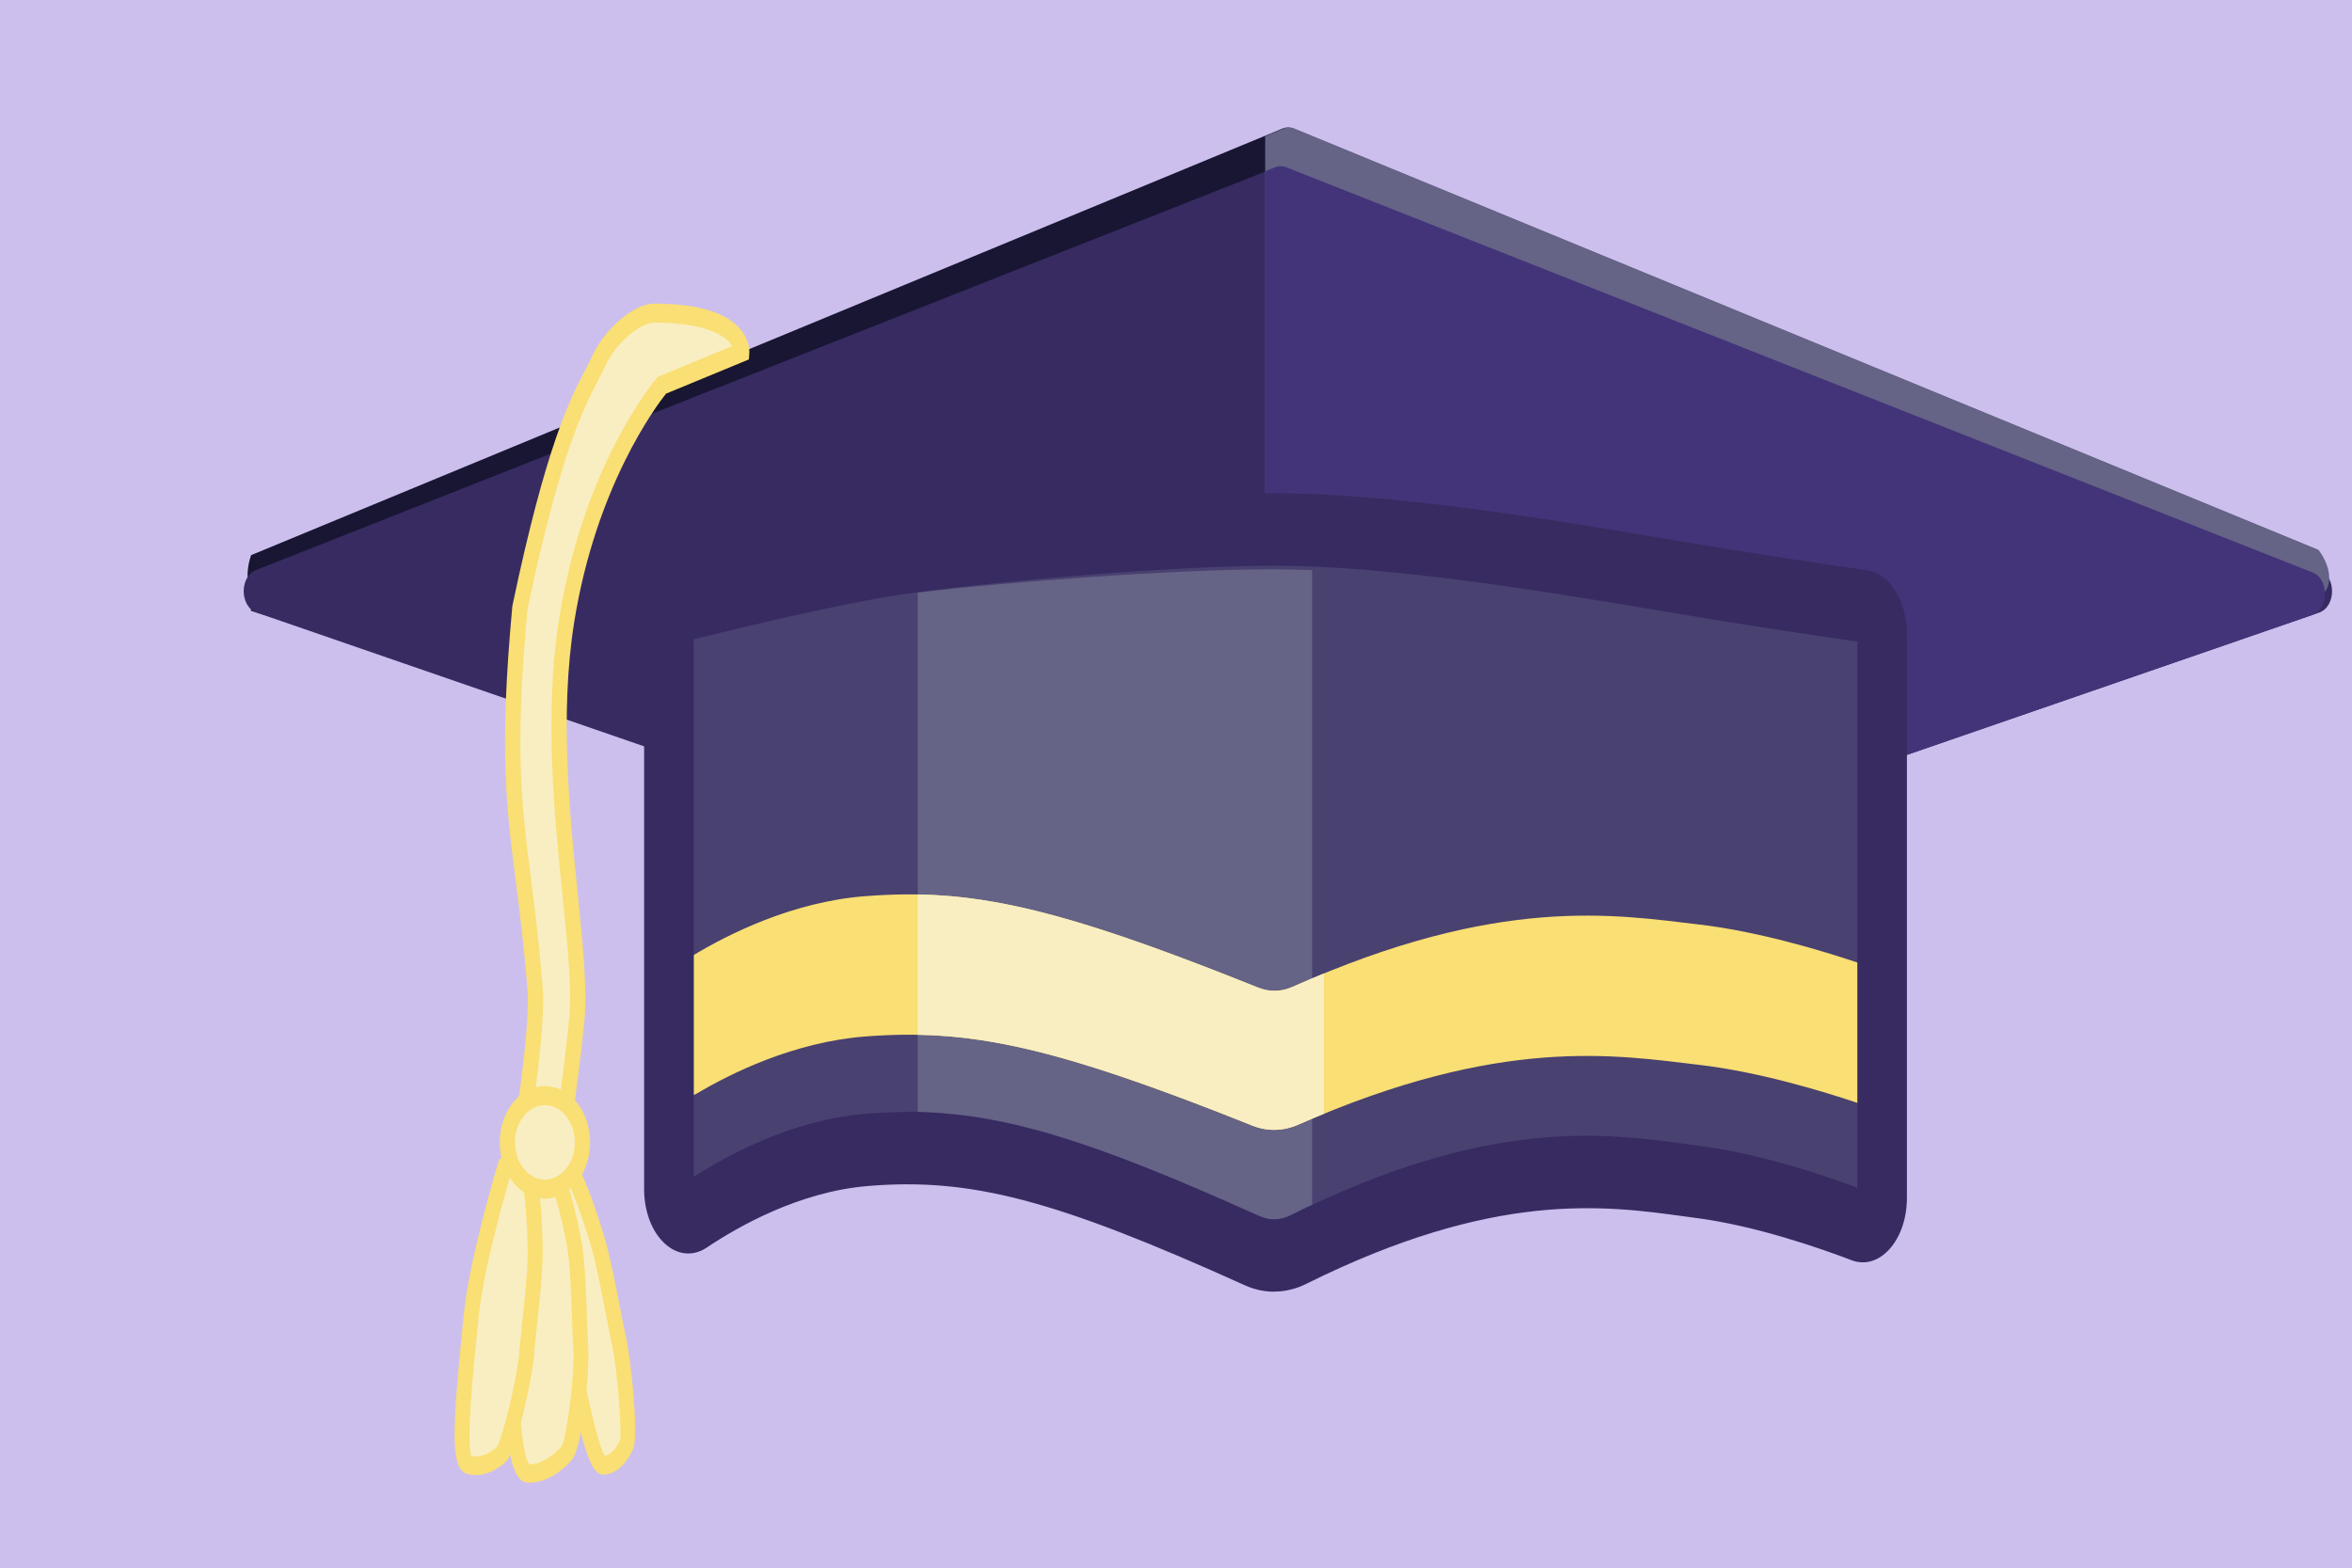
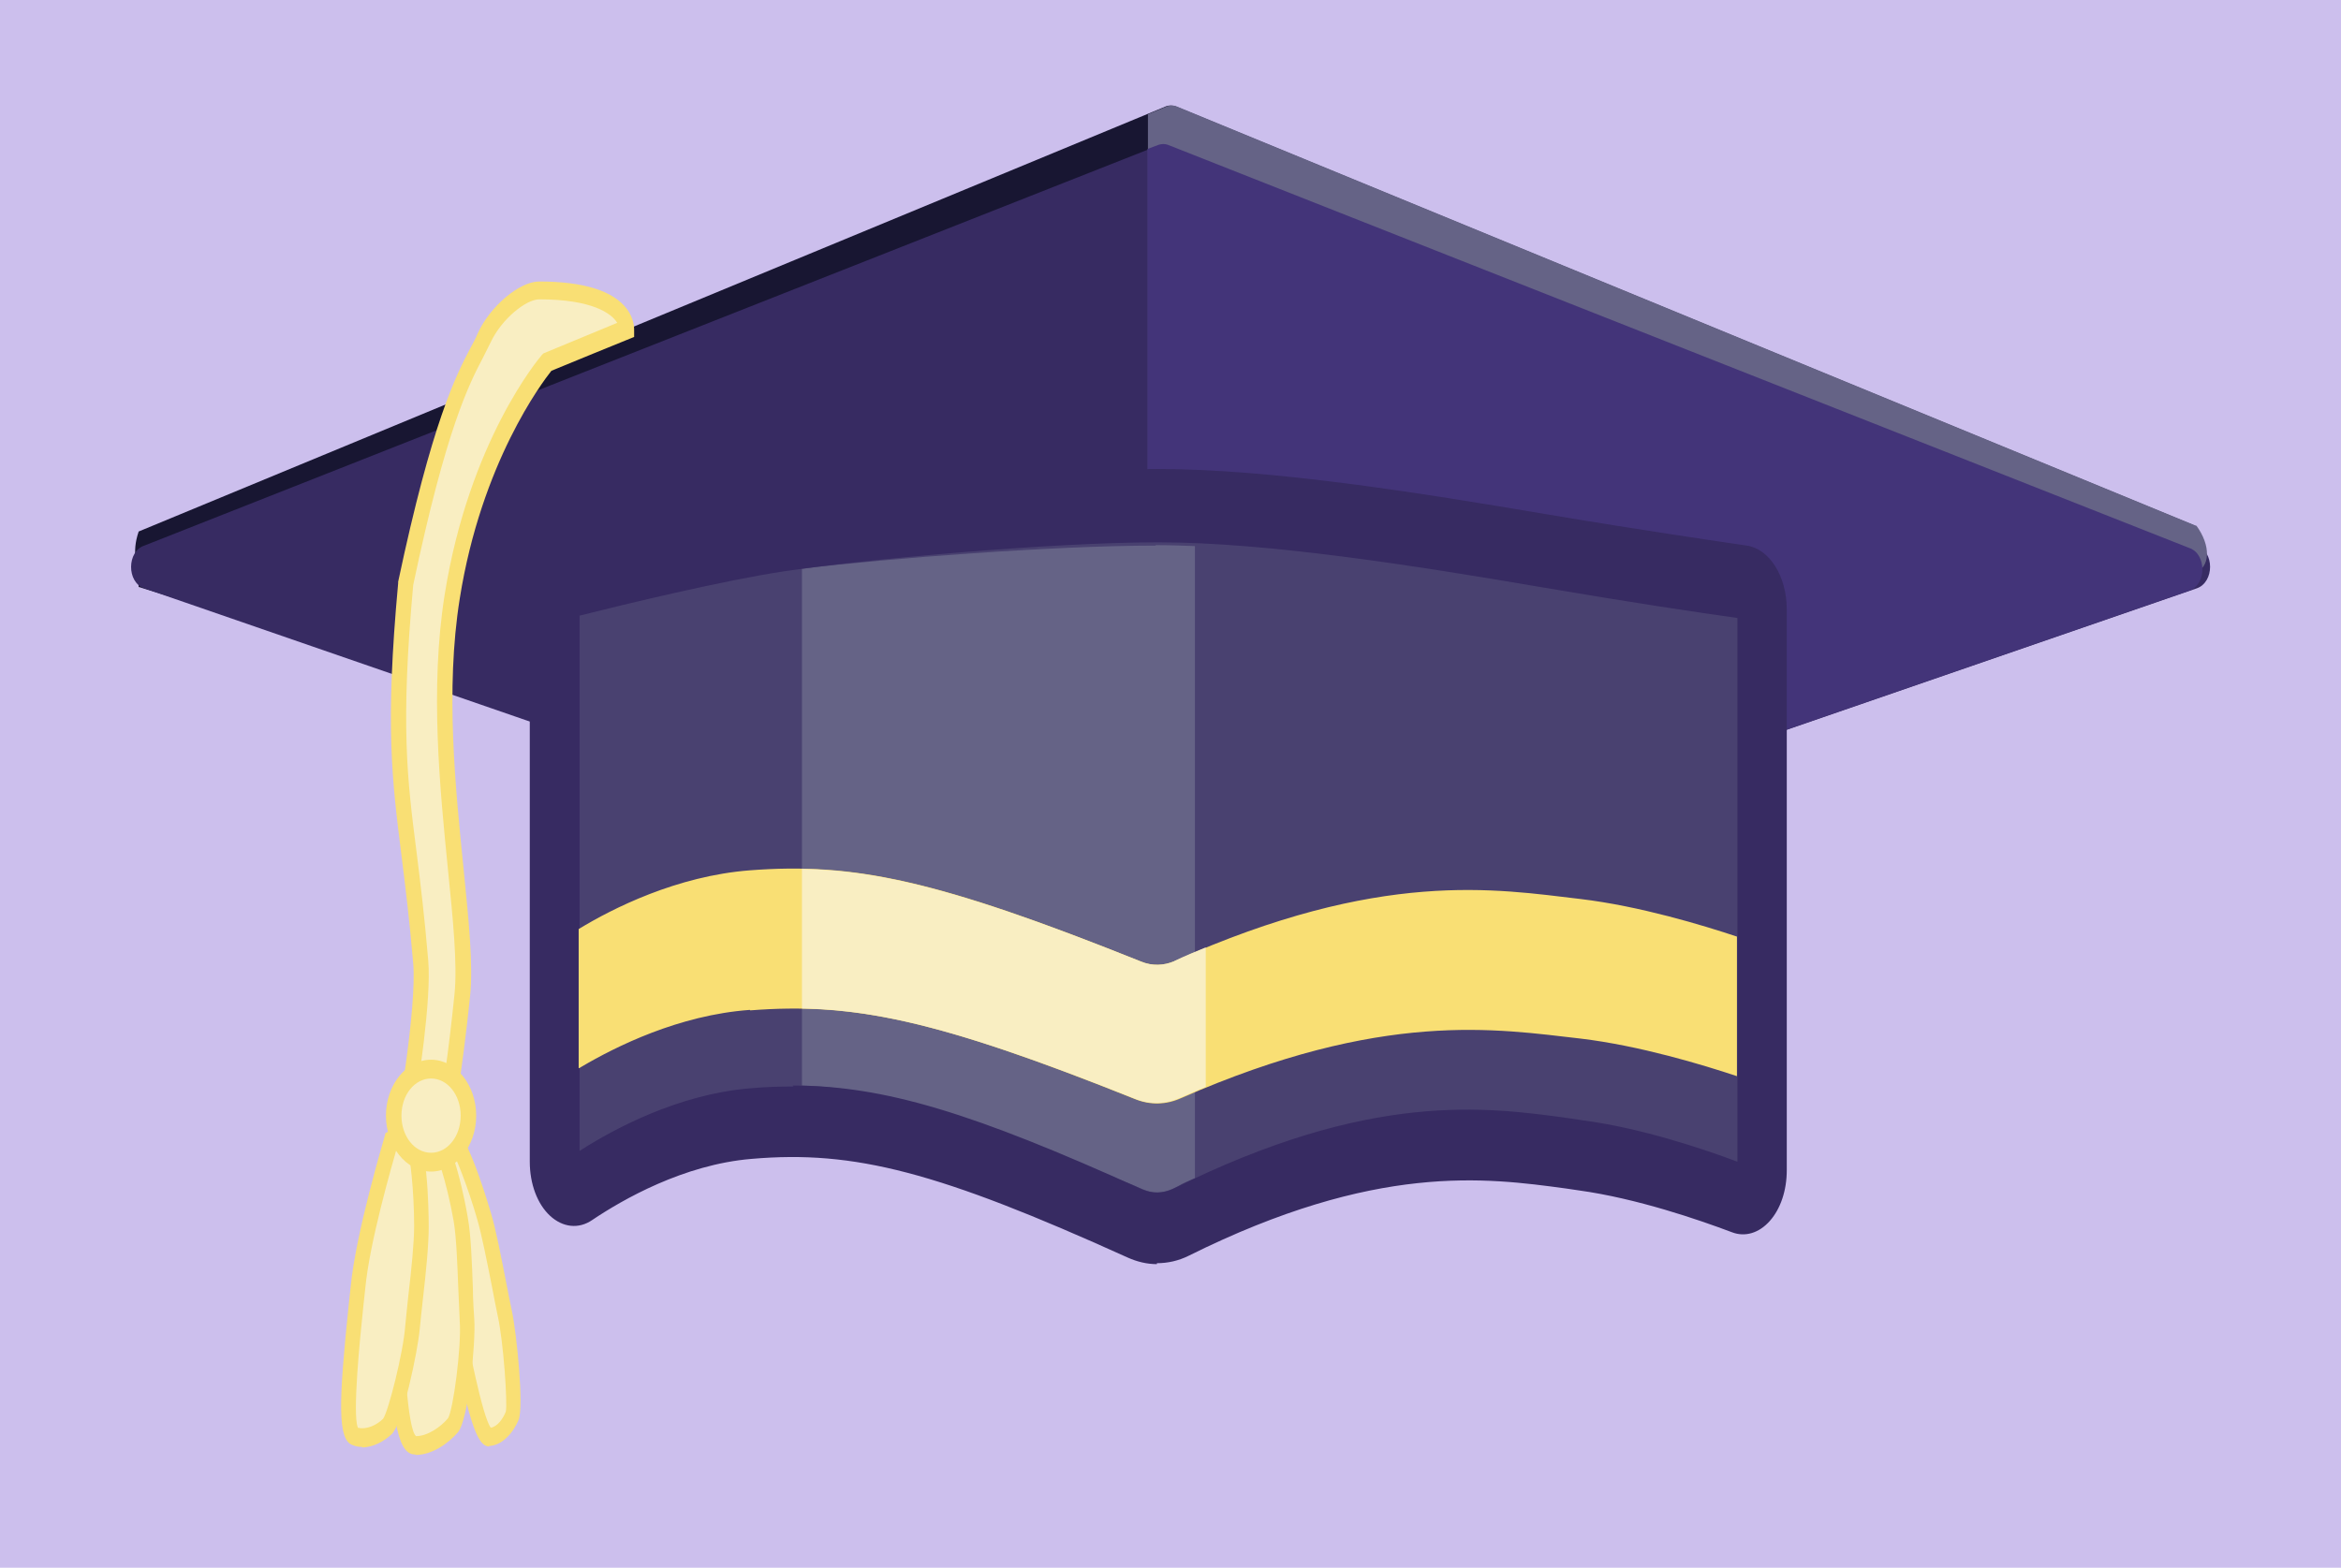
- <svg xmlns="http://www.w3.org/2000/svg" viewBox="0 0 498 332">
+ <svg xmlns="http://www.w3.org/2000/svg" id="Layer_1" data-name="Layer 1" version="1.1" viewBox="0 0 498 333.6">
  <defs>
    <style>
      .cls-1 {
        fill: #f9df74;
      }

-       .cls-1, .cls-2, .cls-3, .cls-4, .cls-5, .cls-6, .cls-7 {
+       .cls-1, .cls-2, .cls-3, .cls-4, .cls-5, .cls-6, .cls-7, .cls-8 {
        stroke-width: 0px;
      }

      .cls-2 {
        fill: #433479;
      }

      .cls-3 {
        fill: #372b62;
      }

-       .cls-8 {
+       .cls-4 {
        fill: #ccbfed;
-         stroke: #000;
-         stroke-miterlimit: 10;
-         stroke-width: 8px;
      }

-       .cls-4 {
+       .cls-5 {
        fill: #f9eec2;
      }

-       .cls-5 {
+       .cls-6 {
        fill: #181632;
      }

-       .cls-6 {
+       .cls-7 {
        fill: #494170;
      }

-       .cls-7 {
+       .cls-8 {
        fill: #656386;
      }
    </style>
  </defs>
  <g id="Backdrops">
-     <rect class="cls-8" x="-79" y="-715" width="681" height="1080" />
+     <rect class="cls-4" width="498" height="333.6" />
  </g>
  <g id="Home_Icon_2" data-name="Home Icon 2">
    <g id="Michael_Hat" data-name="Michael Hat">
      <g>
-         <path class="cls-5" d="M53.16,129.37c-.2-4.63-1.56-7.1,0-11.8L271.76,27.14c.61-.19,1.25-.19,1.86,0l217.04,89.3c3.12,4.12,3.14,8.96-.61,10.26l-217.36,70.75L53.16,129.37Z" />
-         <path class="cls-3" d="M271.68,204.77L54.38,129.75c-3.75-1.29-3.69-7.94.08-9.13l217.3-85.81c.61-.19,1.25-.19,1.86,0l217.3,85.81c3.77,1.19,3.83,7.84.08,9.13l-217.3,75.02c-.66.23-1.36.23-2.03,0Z" />
-         <path class="cls-7" d="M490.9,116.45L273.86,27.14c-.61-.19-1.25-.19-1.86,0l-4.12,1.7v167.04l5.05,1.57,217.36-70.75c3.75-1.29,3.73-6.14.61-10.26Z" />
-         <path class="cls-2" d="M489.4,121.14l-217.3-85.81c-.61-.19-1.25-.19-1.86,0l-2.38.94v168.23l2.3.79c.66.23,1.36.23,2.03,0l217.3-75.02c3.75-1.29,3.69-7.94-.08-9.13Z" />
-         <path class="cls-6" d="M398.5,253.7c0,3.92-2.54,6.78-5.15,5.79-7.19-2.74-20.78-7.43-33.45-9.11-17.69-2.36-42.02-7.1-85.05,14.3-3.14,1.56-6.54,1.64-9.71.21-42.4-19.17-59.96-23.22-81.9-21.34-15.11,1.3-28.49,8.8-35.79,13.7-2.73,1.83-5.83-1.06-5.83-5.43v-117.86c0-2.92,1.44-5.41,3.42-5.9,8.6-2.14,31.39-7.68,44.64-9.68,16.57-2.5,56.42-6.24,80.38-6.24s56.45,5.26,82.42,9.65c19.32,3.27,35.37,5.62,42.32,6.6,2.1.3,3.7,2.87,3.7,5.95v119.34Z" />
-         <path class="cls-7" d="M269.53,120.57c-21.74,0-56.56,2.73-75.21,4.9v110.04c17.46.4,35.52,7.16,70.28,21.12,2.86,1.2,5.04,2.9,9.86.17,1.15-.66,2.09-1.02,3.37-1.61V120.74c-2.85-.11-5.64-.17-8.3-.17Z" />
-         <path class="cls-3" d="M269.77,273.55c-2.09,0-4.18-.45-6.18-1.35-40.2-18.17-58.14-22.88-80.03-21.01-14.49,1.24-27.46,8.68-33.9,13.01-2.92,1.95-6.27,1.62-8.97-.9-2.7-2.52-4.31-6.81-4.31-11.49v-117.86c0-6.67,3.28-12.32,7.79-13.45,9.09-2.26,31.68-7.74,44.98-9.75,16.95-2.56,56.91-6.28,80.92-6.28s55.28,5.01,83.02,9.7c19.65,3.33,36.07,5.72,42.22,6.59,4.81.68,8.45,6.52,8.45,13.58v119.35c0,4.26-1.33,8.19-3.64,10.79-2.31,2.6-5.26,3.49-8.09,2.4-6.87-2.62-20.23-7.25-32.6-8.9l-2.66-.36c-17.03-2.34-40.36-5.54-80.21,14.28-2.18,1.09-4.49,1.63-6.79,1.63ZM192.32,235.48c19.54,0,38.45,5.84,74.39,22.09,2.08.94,4.37.89,6.45-.15,41.99-20.88,66.61-17.51,84.6-15.04l2.63.36c12.29,1.64,25.35,6,32.86,8.79v-115.66c-8-1.14-23.17-3.39-41.37-6.47-27.45-4.65-58.68-9.6-81.81-9.6s-63.11,3.67-79.84,6.2c-12.55,1.89-33.8,7.01-43.34,9.38v113.85c7.54-4.84,20.99-12.03,36.05-13.32,3.19-.27,6.29-.42,9.37-.42Z" />
-         <path class="cls-1" d="M183.26,219.5c21.93-1.67,39.49,1.92,81.9,18.88,3.17,1.27,6.57,1.19,9.71-.19,43.02-18.94,67.36-14.74,85.05-12.66,12.61,1.49,26.12,5.6,33.34,8.03v-29.72c-7.22-2.43-20.73-6.54-33.34-8.03-17.86-2.1-42.5-6.36-86.31,13.22-2.31,1.03-4.83,1.08-7.17.14-43.33-17.4-61.02-21.08-83.17-19.39-15.52,1.18-29.21,8.15-36.36,12.46v29.65c.19-.07.38-.16.57-.27,7.3-4.34,20.68-10.97,35.79-12.12Z" />
-         <path class="cls-4" d="M273.6,209.02c-2.31,1.03-4.83,1.08-7.17.14-35.96-14.44-54.26-19.42-72.11-19.74v29.72c17.63.31,35.71,5.18,70.83,19.23,3.17,1.27,6.57,1.19,9.71-.19,1.85-.81,3.65-1.57,5.44-2.3v-29.72c-2.19.9-4.41,1.84-6.7,2.86Z" />
+         <path class="cls-6" d="M29.5,124.9c-.2-4.6-1.6-7.1,0-11.8L248.1,22.6c.6-.2,1.2-.2,1.9,0l217,89.3c3.1,4.1,3.1,9-.6,10.3l-217.4,70.8L29.5,124.9Z" />
+         <path class="cls-3" d="M248,200.3L30.7,125.2c-3.8-1.3-3.7-7.9,0-9.1L248.1,30.3c.6-.2,1.2-.2,1.9,0l217.3,85.8c3.8,1.2,3.8,7.8,0,9.1l-217.3,75c-.7.2-1.4.2-2,0h0Z" />
+         <path class="cls-8" d="M467.2,111.9L250.2,22.6c-.6-.2-1.2-.2-1.9,0l-4.1,1.7v167l5,1.6,217.4-70.8c3.8-1.3,3.7-6.1.6-10.3h0Z" />
+         <path class="cls-2" d="M465.7,116.6L248.4,30.8c-.6-.2-1.2-.2-1.9,0l-2.4.9v168.2l2.3.8c.7.2,1.4.2,2,0l217.3-75c3.8-1.3,3.7-7.9,0-9.1h0Z" />
+         <path class="cls-7" d="M374.8,249.2c0,3.9-2.5,6.8-5.1,5.8-7.2-2.7-20.8-7.4-33.5-9.1-17.7-2.4-42-7.1-85.1,14.3-3.1,1.6-6.5,1.6-9.7.2-42.4-19.2-60-23.2-81.9-21.3-15.1,1.3-28.5,8.8-35.8,13.7-2.7,1.8-5.8-1.1-5.8-5.4v-117.9c0-2.9,1.4-5.4,3.4-5.9,8.6-2.1,31.4-7.7,44.6-9.7,16.6-2.5,56.4-6.2,80.4-6.2s56.5,5.3,82.4,9.7c19.3,3.3,35.4,5.6,42.3,6.6,2.1.3,3.7,2.9,3.7,5.9v119.3h0Z" />
+         <path class="cls-8" d="M245.8,116.1c-21.7,0-56.6,2.7-75.2,4.9v110c17.5.4,35.5,7.2,70.3,21.1,2.9,1.2,5,2.9,9.9.2,1.1-.7,2.1-1,3.4-1.6V116.2c-2.9-.1-5.6-.2-8.3-.2Z" />
+         <path class="cls-3" d="M246.1,269c-2.1,0-4.2-.5-6.2-1.4-40.2-18.2-58.1-22.9-80-21-14.5,1.2-27.5,8.7-33.9,13-2.9,2-6.3,1.6-9-.9s-4.3-6.8-4.3-11.5v-117.9c0-6.7,3.3-12.3,7.8-13.4,9.1-2.3,31.7-7.7,45-9.8,16.9-2.6,56.9-6.3,80.9-6.3s55.3,5,83,9.7c19.6,3.3,36.1,5.7,42.2,6.6,4.8.7,8.5,6.5,8.5,13.6v119.3c0,4.3-1.3,8.2-3.6,10.8-2.3,2.6-5.3,3.5-8.1,2.4-6.9-2.6-20.2-7.2-32.6-8.9l-2.7-.4c-17-2.3-40.4-5.5-80.2,14.3-2.2,1.1-4.5,1.6-6.8,1.6h0ZM168.6,231c19.5,0,38.4,5.8,74.4,22.1,2.1.9,4.4.9,6.5-.1,42-20.9,66.6-17.5,84.6-15l2.6.4c12.3,1.6,25.4,6,32.9,8.8v-115.7c-8-1.1-23.2-3.4-41.4-6.5-27.5-4.7-58.7-9.6-81.8-9.6s-63.1,3.7-79.8,6.2c-12.6,1.9-33.8,7-43.3,9.4v113.9c7.5-4.8,21-12,36.1-13.3,3.2-.3,6.3-.4,9.4-.4h0Z" />
+         <path class="cls-1" d="M159.6,215c21.9-1.7,39.5,1.9,81.9,18.9,3.2,1.3,6.6,1.2,9.7-.2,43-18.9,67.4-14.7,85-12.7,12.6,1.5,26.1,5.6,33.3,8v-29.7c-7.2-2.4-20.7-6.5-33.3-8-17.9-2.1-42.5-6.4-86.3,13.2-2.3,1-4.8,1.1-7.2.1-43.3-17.4-61-21.1-83.2-19.4-15.5,1.2-29.2,8.1-36.4,12.5v29.6c.2,0,.4-.2.6-.3,7.3-4.3,20.7-11,35.8-12.1h0Z" />
+         <path class="cls-5" d="M249.9,204.5c-2.3,1-4.8,1.1-7.2.1-36-14.4-54.3-19.4-72.1-19.7v29.7c17.6.3,35.7,5.2,70.8,19.2,3.2,1.3,6.6,1.2,9.7-.2,1.9-.8,3.6-1.6,5.4-2.3v-29.7c-2.2.9-4.4,1.8-6.7,2.9h0Z" />
      </g>
      <g id="Tissle_thingy" data-name="Tissle thingy">
        <g>
-           <path class="cls-4" d="M157.04,74.59l-16.89,6.99s-15.06,17.59-20.18,49.89c-5.13,32.3,3.85,68.02,2.14,84.73-1.71,16.72-3.74,27.74-3.74,27.74h-8.65s4.36-24.92,3.57-34.72c-2.63-32.77-7.09-38.05-3.2-80.51,8.38-39.94,13.84-45.98,16.7-52.29,2.52-5.56,8.31-10.12,11.67-10.12,19.23,0,18.59,8.29,18.59,8.29Z" />
-           <path class="cls-4" d="M138.64,66.3c-3.36,0-9.15,4.56-11.67,10.12-2.54,5.6-7.13,11.01-13.99,40.07,1.75-.39,3.49-.41,5.2.02,1.65.41,3.2,1.2,4.65,2.32,6.38-24.2,17.51-37.25,17.51-37.25l16.89-6.99s.64-8.3-18.59-8.29Z" />
-           <path class="cls-1" d="M119.66,245.96h-11.96l.43-2.45c.04-.25,4.3-24.72,3.54-34.09-.76-9.43-1.68-16.64-2.49-23-2.03-15.96-3.5-27.49-.71-57.93l.04-.28c7.13-34,12.29-43.89,15.37-49.8.56-1.07,1.05-2.02,1.49-2.97,2.64-5.83,8.88-11.14,13.08-11.14h.03c9.53,0,15.81,1.99,18.67,5.91,1.6,2.2,1.54,4.21,1.51,4.6l-.1,1.31-17.54,7.25c-1.93,2.42-14.86,19.51-19.46,48.51-3.08,19.41-.95,40.41.76,57.28,1.12,11.03,2.09,20.56,1.4,27.32-1.7,16.63-3.75,27.82-3.77,27.93l-.29,1.57ZM111.71,241.92h5.35c.61-3.6,2.13-13.14,3.44-25.98.64-6.25-.3-15.54-1.4-26.3-1.74-17.16-3.91-38.51-.72-58.57,5.17-32.56,20.04-50.23,20.67-50.97l.26-.3,15.74-6.51c-1.17-2.03-5.32-4.97-16.56-4.97h-.03c-2.76,0-8.04,4.19-10.26,9.09-.46,1.02-.99,2.04-1.59,3.19-2.97,5.7-7.94,15.23-14.93,48.48-2.72,29.79-1.28,41.08.71,56.7.82,6.42,1.74,13.69,2.51,23.23.66,8.27-2.11,26.3-3.19,32.9Z" />
+           <path class="cls-5" d="M133.4,70.1l-16.9,7s-15.1,17.6-20.2,49.9c-5.1,32.3,3.8,68,2.1,84.7-1.7,16.7-3.7,27.7-3.7,27.7h-8.7s4.4-24.9,3.6-34.7c-2.6-32.8-7.1-38.1-3.2-80.5,8.4-39.9,13.8-46,16.7-52.3,2.5-5.6,8.3-10.1,11.7-10.1,19.2,0,18.6,8.3,18.6,8.3h0Z" />
+           <path class="cls-5" d="M115,61.8c-3.4,0-9.1,4.6-11.7,10.1-2.5,5.6-7.1,11-14,40.1,1.8-.4,3.5-.4,5.2,0,1.7.4,3.2,1.2,4.7,2.3,6.4-24.2,17.5-37.2,17.5-37.2l16.9-7s.6-8.3-18.6-8.3Z" />
+           <path class="cls-1" d="M96,241.5h-12l.4-2.4c0-.2,4.3-24.7,3.5-34.1-.8-9.4-1.7-16.6-2.5-23-2-16-3.5-27.5-.7-57.9v-.3c7.2-34,12.3-43.9,15.4-49.8.6-1.1,1.1-2,1.5-3,2.6-5.8,8.9-11.1,13.1-11.1h0c9.5,0,15.8,2,18.7,5.9,1.6,2.2,1.5,4.2,1.5,4.6v1.3c-.1,0-17.6,7.2-17.6,7.2-1.9,2.4-14.9,19.5-19.5,48.5-3.1,19.4-.9,40.4.8,57.3,1.1,11,2.1,20.6,1.4,27.3-1.7,16.6-3.8,27.8-3.8,27.9l-.3,1.6h0ZM88,237.4h5.3c.6-3.6,2.1-13.1,3.4-26,.6-6.2-.3-15.5-1.4-26.3-1.7-17.2-3.9-38.5-.7-58.6,5.2-32.6,20-50.2,20.7-51l.3-.3,15.7-6.5c-1.2-2-5.3-5-16.6-5h0c-2.8,0-8,4.2-10.3,9.1-.5,1-1,2-1.6,3.2-3,5.7-7.9,15.2-14.9,48.5-2.7,29.8-1.3,41.1.7,56.7.8,6.4,1.7,13.7,2.5,23.2.7,8.3-2.1,26.3-3.2,32.9h0Z" />
        </g>
        <g id="Tassles">
          <g>
-             <path class="cls-4" d="M116.66,248.2s.76,21,3,32.13c2.25,11.13,5.74,30.03,8.11,29.99,2.37-.04,4.12-2.61,4.91-4.44s-.41-16.32-1.58-21.72-2.91-15.64-4.44-20.86c-1.15-3.94-6.23-19.82-8.12-17.47l-1.88,2.36Z" />
-             <path class="cls-1" d="M127.76,312.3c-2.73,0-4.41-5.26-8.91-27.85l-.73-3.64c-2.26-11.2-3.02-31.66-3.05-32.53l-.03-.87,2.38-2.97c.55-.68,1.29-.96,2.04-.75,3.09.85,7.11,13.52,8.69,18.93,1.06,3.61,2.18,9.41,3.18,14.53.48,2.45.92,4.73,1.3,6.49,1.01,4.66,2.64,20.37,1.45,23.16-1.12,2.62-3.36,5.44-6.29,5.49h-.03ZM118.28,248.98c.17,4.05,1,21.33,2.92,30.88l.73,3.65c1.46,7.33,4.45,22.35,6.15,24.82,1.4-.25,2.58-1.93,3.2-3.37.43-1.76-.54-14.89-1.71-20.27-.39-1.79-.84-4.1-1.32-6.59-.98-5.02-2.08-10.71-3.08-14.11-1.85-6.32-4.65-13.86-6.11-16l-.79.98Z" />
+             <path class="cls-5" d="M93,243.7s.8,21,3,32.1c2.2,11.1,5.7,30,8.1,30,2.4,0,4.1-2.6,4.9-4.4s-.4-16.3-1.6-21.7-2.9-15.6-4.4-20.9c-1.2-3.9-6.2-19.8-8.1-17.5l-1.9,2.4h0Z" />
+             <path class="cls-1" d="M104.1,307.8c-2.7,0-4.4-5.3-8.9-27.9l-.7-3.6c-2.3-11.2-3-31.7-3.1-32.5v-.9s2.3-3,2.3-3c.6-.7,1.3-1,2-.8,3.1.9,7.1,13.5,8.7,18.9,1.1,3.6,2.2,9.4,3.2,14.5.5,2.5.9,4.7,1.3,6.5,1,4.7,2.6,20.4,1.4,23.2-1.1,2.6-3.4,5.4-6.3,5.5h0,0ZM94.6,244.5c.2,4.1,1,21.3,2.9,30.9l.7,3.6c1.5,7.3,4.4,22.4,6.2,24.8,1.4-.2,2.6-1.9,3.2-3.4.4-1.8-.5-14.9-1.7-20.3-.4-1.8-.8-4.1-1.3-6.6-1-5-2.1-10.7-3.1-14.1-1.8-6.3-4.7-13.9-6.1-16l-.8,1h0Z" />
          </g>
          <g>
-             <path class="cls-4" d="M110.97,247.76s-4,21.54-3.48,33.07c.53,11.53.95,31.08,4.37,31.19s6.55-2.42,8.12-4.25,3.37-16.73,2.99-22.33-.39-16.18-1.31-21.61c-.7-4.1-4.14-20.66-7.42-18.36l-3.28,2.3Z" />
-             <path class="cls-1" d="M112.06,314c-.08,0-.16,0-.24,0-3.9-.12-4.89-8.74-5.75-29.31l-.16-3.74c-.53-11.68,3.35-32.74,3.51-33.63l.16-.85,3.88-2.73c.83-.58,1.76-.63,2.63-.13,4.01,2.25,6.81,18.02,7.12,19.81.65,3.81.86,9.85,1.05,15.18.09,2.52.17,4.87.29,6.69.32,4.74-1.17,21.23-3.49,23.93-2.01,2.34-5.4,4.79-9.01,4.79ZM112.37,249.02c-.71,4-3.74,21.83-3.29,31.7l.16,3.76c.3,7.17,1,23.95,2.87,25.64h.02c2.52,0,5.26-2.03,6.77-3.8,1.06-1.67,2.86-15.21,2.5-20.72-.12-1.86-.21-4.26-.3-6.84-.18-5.17-.39-11.04-.99-14.53-1.36-7.97-4-16.41-5.32-17.03l-2.42,1.81Z" />
+             <path class="cls-5" d="M87.3,243.3s-4,21.5-3.5,33.1c.5,11.5.9,31.1,4.4,31.2s6.6-2.4,8.1-4.2,3.4-16.7,3-22.3-.4-16.2-1.3-21.6c-.7-4.1-4.1-20.7-7.4-18.4l-3.3,2.3h0Z" />
+             <path class="cls-1" d="M88.4,309.5h-.2c-3.9-.1-4.9-8.7-5.8-29.3l-.2-3.7c-.5-11.7,3.3-32.7,3.5-33.6l.2-.9,3.9-2.7c.8-.6,1.8-.6,2.6-.1,4,2.2,6.8,18,7.1,19.8.7,3.8.9,9.9,1.1,15.2,0,2.5.2,4.9.3,6.7.3,4.7-1.2,21.2-3.5,23.9-2,2.3-5.4,4.8-9,4.8h0ZM88.7,244.5c-.7,4-3.7,21.8-3.3,31.7l.2,3.8c.3,7.2,1,24,2.9,25.6h0c2.5,0,5.3-2,6.8-3.8,1.1-1.7,2.9-15.2,2.5-20.7-.1-1.9-.2-4.3-.3-6.8-.2-5.2-.4-11-1-14.5-1.4-8-4-16.4-5.3-17l-2.4,1.8h0Z" />
          </g>
          <g>
-             <path class="cls-4" d="M106.95,247.01s-6.05,20.07-7.17,31.49c-1.12,11.42-3.38,30.67-.68,31.64,2.7.97,5.53-.7,7.02-2.1s4.91-15.52,5.35-21.09c.45-5.58,1.85-15.94,1.83-21.49-.01-4.19-.54-21.28-3.45-19.86l-2.91,1.42Z" />
-             <path class="cls-1" d="M100.78,312.4c-.7,0-1.41-.11-2.11-.36-3.16-1.13-2.97-8.86-.83-30.05l.37-3.73c1.13-11.52,7-31.12,7.25-31.95l.25-.82,3.57-1.74c.79-.37,1.6-.27,2.3.32,3.03,2.57,3.31,17.01,3.32,21.37.01,3.86-.62,9.8-1.18,15.04-.27,2.51-.52,4.83-.66,6.65-.39,4.83-3.71,20.36-5.98,22.48-1.58,1.47-3.9,2.78-6.3,2.78ZM99.8,308.32c1.92.52,4.08-.65,5.38-1.86,1.08-1.46,4.28-14.14,4.73-19.71.15-1.85.4-4.23.67-6.78.55-5.12,1.16-10.92,1.15-14.51-.02-6.86-.77-15.64-1.76-17.8l-1.78.87c-1.13,3.87-5.88,20.45-6.83,30.21l-.37,3.74c-.76,7.53-2.33,23.03-1.19,25.84Z" />
+             <path class="cls-5" d="M83.3,242.5s-6.1,20.1-7.2,31.5c-1.1,11.4-3.4,30.7-.7,31.6s5.5-.7,7-2.1,4.9-15.5,5.3-21.1c.4-5.6,1.8-15.9,1.8-21.5,0-4.2-.5-21.3-3.4-19.9l-2.9,1.4h0Z" />
+             <path class="cls-1" d="M77.1,307.9c-.7,0-1.4-.1-2.1-.4-3.2-1.1-3-8.9-.8-30l.4-3.7c1.1-11.5,7-31.1,7.2-31.9l.2-.8,3.6-1.7c.8-.4,1.6-.3,2.3.3,3,2.6,3.3,17,3.3,21.4,0,3.9-.6,9.8-1.2,15-.3,2.5-.5,4.8-.7,6.6-.4,4.8-3.7,20.4-6,22.5-1.6,1.5-3.9,2.8-6.3,2.8h0ZM76.1,303.8c1.9.5,4.1-.6,5.4-1.9,1.1-1.5,4.3-14.1,4.7-19.7.2-1.9.4-4.2.7-6.8.6-5.1,1.2-10.9,1.2-14.5,0-6.9-.8-15.6-1.8-17.8l-1.8.9c-1.1,3.9-5.9,20.4-6.8,30.2l-.4,3.7c-.8,7.5-2.3,23-1.2,25.8Z" />
          </g>
        </g>
        <g>
-           <ellipse class="cls-4" cx="115.38" cy="241.92" rx="7.95" ry="9.9" />
-           <path class="cls-1" d="M115.38,253.85c-5.28,0-9.57-5.35-9.57-11.92s4.29-11.92,9.57-11.92,9.57,5.35,9.57,11.92-4.29,11.92-9.57,11.92ZM115.38,234.04c-3.49,0-6.33,3.54-6.33,7.89s2.84,7.89,6.33,7.89,6.33-3.54,6.33-7.89-2.84-7.89-6.33-7.89Z" />
+           <ellipse class="cls-5" cx="91.7" cy="237.4" rx="7.9" ry="9.9" />
+           <path class="cls-1" d="M91.7,249.3c-5.3,0-9.6-5.4-9.6-11.9s4.3-11.9,9.6-11.9,9.6,5.4,9.6,11.9-4.3,11.9-9.6,11.9ZM91.7,229.5c-3.5,0-6.3,3.5-6.3,7.9s2.8,7.9,6.3,7.9,6.3-3.5,6.3-7.9-2.8-7.9-6.3-7.9Z" />
        </g>
      </g>
    </g>
  </g>
</svg>
